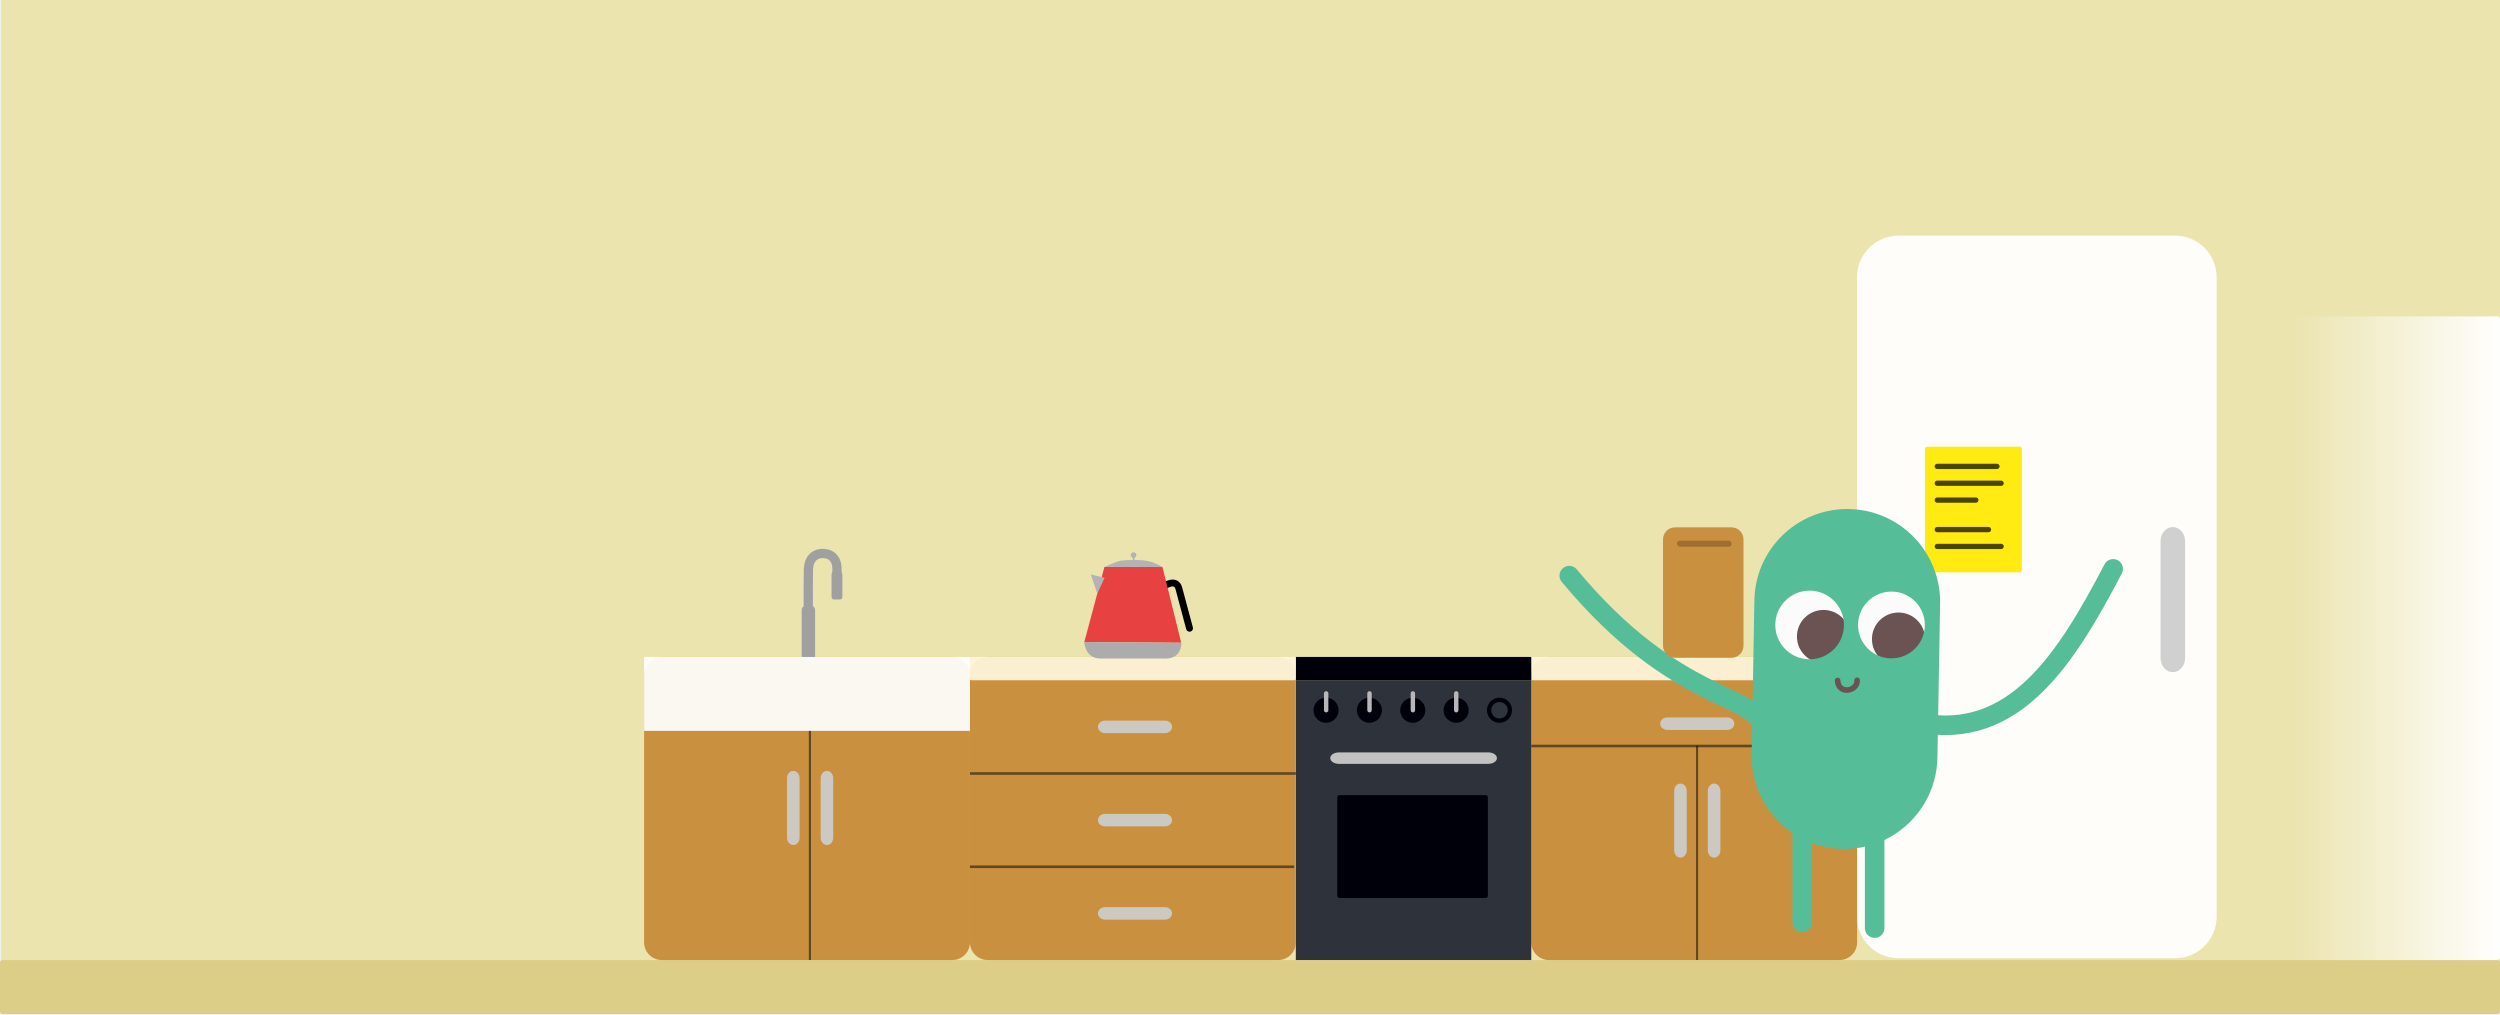
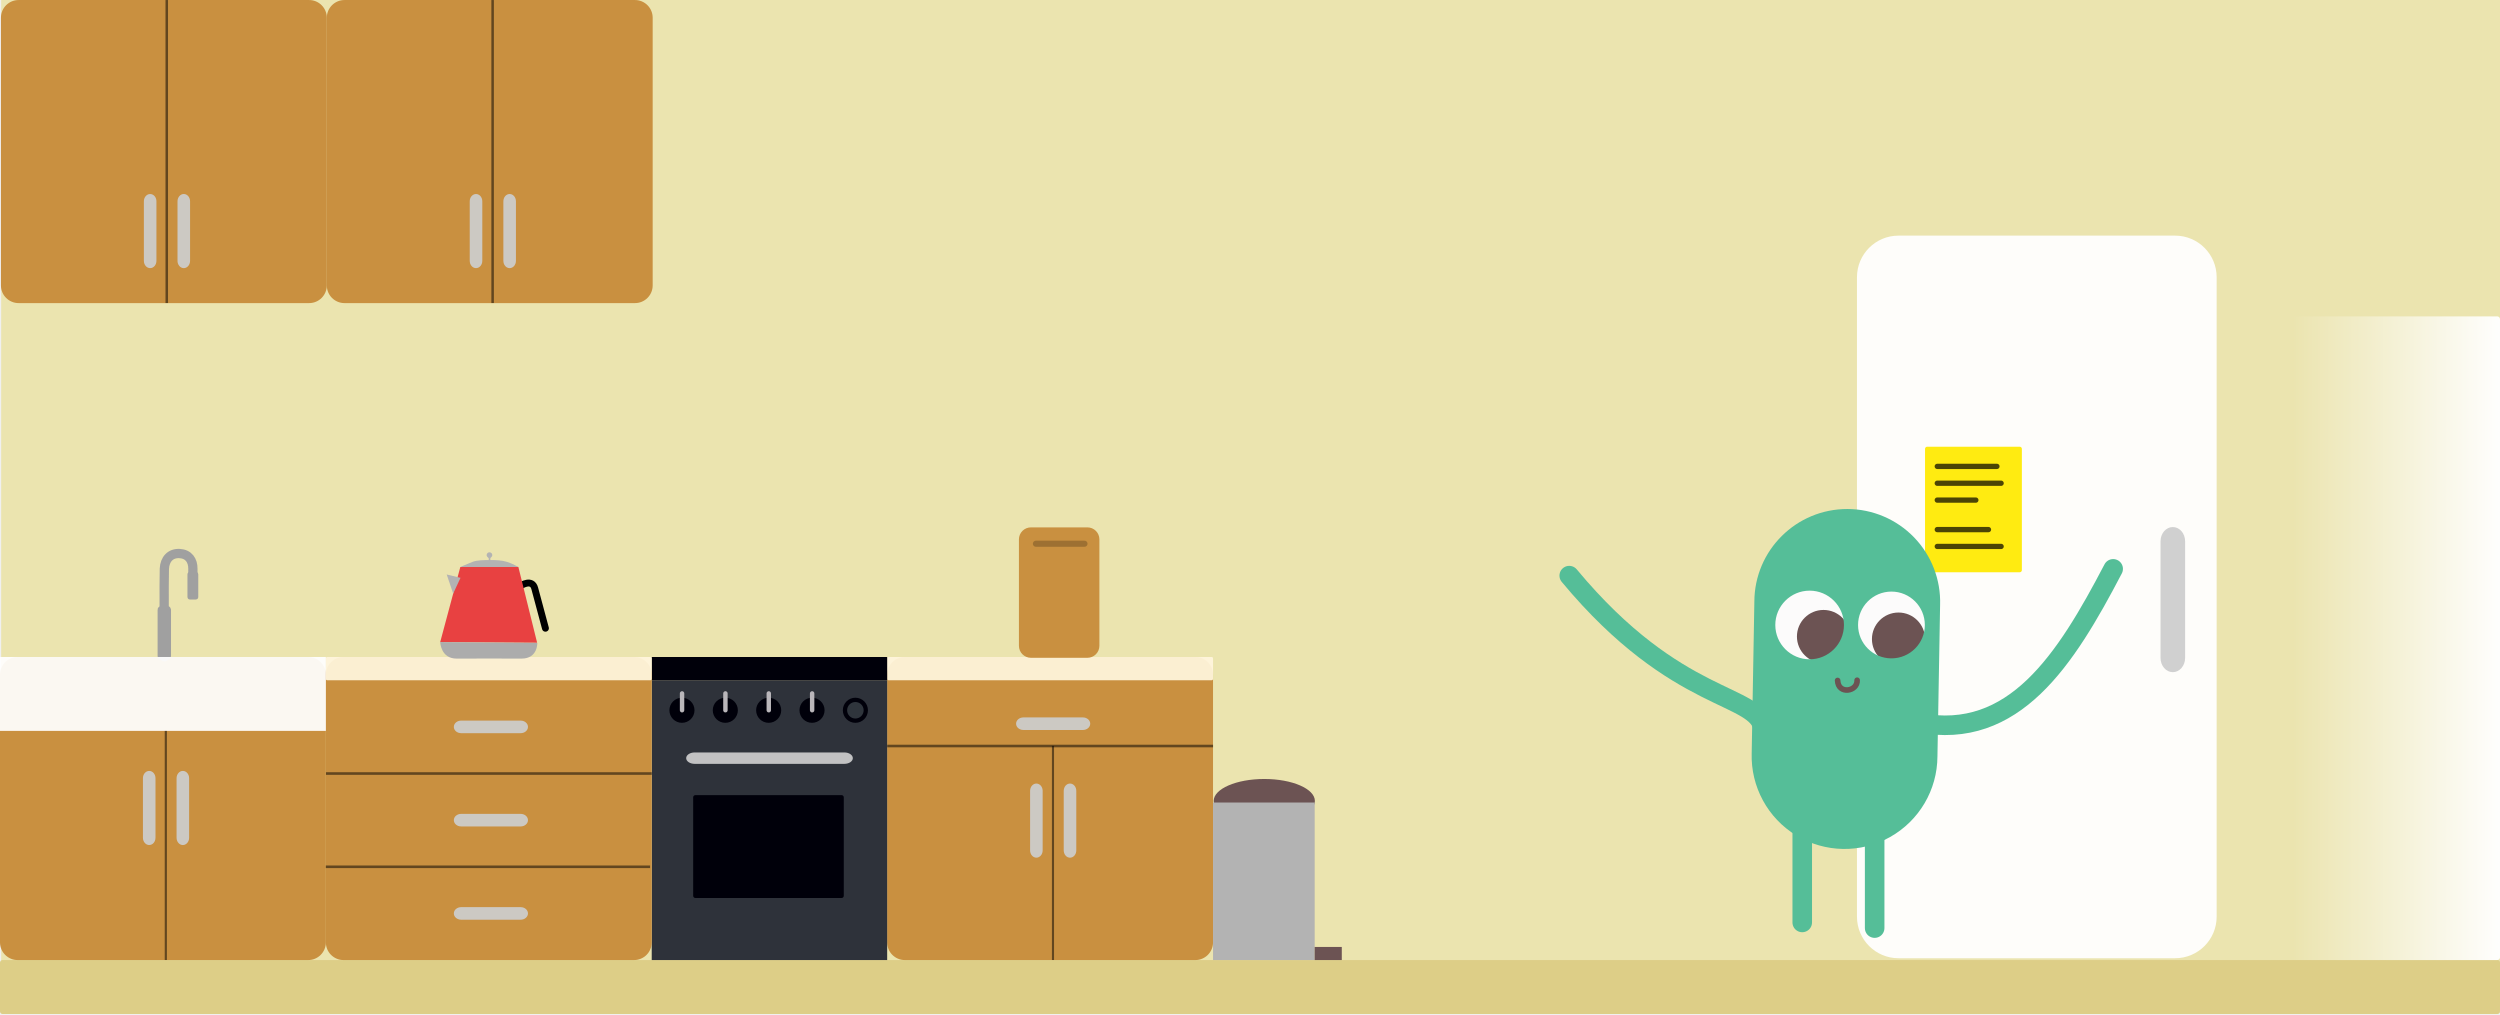
<svg xmlns="http://www.w3.org/2000/svg" xmlns:ns1="http://www.openswatchbook.org/uri/2009/osb" xmlns:xlink="http://www.w3.org/1999/xlink" width="313.977mm" height="127.351mm" viewBox="0 0 251.182 101.881" version="1.1" id="svg16860">
  <defs id="defs16854">
    <linearGradient id="linearGradient18557" ns1:paint="solid">
      <stop style="stop-color:#000000;stop-opacity:1;" offset="0" id="stop18555" />
    </linearGradient>
    <linearGradient xlink:href="#linearGradient15867" id="linearGradient15869" x1="-61.648" y1="8.869" x2="-30.427" y2="8.869" gradientUnits="userSpaceOnUse" gradientTransform="matrix(0.6829268,0,0,0.9496737,-106.617,-175.8685)" />
    <linearGradient id="linearGradient15867">
      <stop style="stop-color:#ffffff;stop-opacity:1" offset="0" id="stop15863" />
      <stop style="stop-color:#ffffff;stop-opacity:0" offset="1" id="stop15865" />
    </linearGradient>
  </defs>
  <g id="layer1" transform="translate(102.9122,-99.40035)">
-     <path style="fill:#c99040;fill-opacity:1;stroke:none;stroke-width:0.212px;stroke-linecap:butt;stroke-linejoin:miter;stroke-opacity:1" d="m 15.286,157.236 -1.943,-0.248 1.654,2.48 z" id="path20023" />
+     <path style="fill:#c99040;fill-opacity:1;stroke:none;stroke-width:0.212px;stroke-linecap:butt;stroke-linejoin:miter;stroke-opacity:1" d="m -49.428,157.239 -1.943,-0.248 1.654,2.48 z" id="path20023" />
    <rect style="opacity:1;fill:#ebe4af;fill-opacity:1;stroke:none;stroke-width:2.546;stroke-linecap:round;stroke-linejoin:round;stroke-miterlimit:4;stroke-dasharray:none;stroke-opacity:1;paint-order:fill markers stroke" id="rect15321-8" width="251.064" height="101.079" x="-102.795" y="99.4" ry="0" />
    <rect style="opacity:1;fill:#ddce87;fill-opacity:1;stroke:none;stroke-width:0.59;stroke-linecap:round;stroke-linejoin:round;stroke-miterlimit:4;stroke-dasharray:none;stroke-opacity:1;paint-order:fill markers stroke" id="rect15321" width="251.181" height="5.421" x="-102.912" y="195.86" ry="0.251" />
    <rect style="opacity:1;fill:url(#linearGradient15869);fill-opacity:1;stroke:none;stroke-width:1.208;stroke-linecap:round;stroke-linejoin:round;stroke-miterlimit:4;stroke-dasharray:none;stroke-opacity:1;paint-order:fill markers stroke" id="rect15861" width="20.954" height="64.673" x="-148.269" y="-195.86" ry="0.282" transform="scale(-1)" />
    <g id="g18144" transform="translate(175.774,-0.01718668)">
      <rect ry="4.174" y="123.092" x="-92.111" height="72.602" width="36.138" id="rect17883" style="opacity:1;fill:#ffffff;fill-opacity:0.933;stroke:none;stroke-width:2.659;stroke-linecap:round;stroke-linejoin:round;stroke-miterlimit:4;stroke-dasharray:none;stroke-opacity:0.933;paint-order:fill markers stroke" />
      <rect ry="1.432" y="152.371" x="-61.612" height="14.581" width="2.471" id="rect17900-6" style="opacity:1;fill:#cccccc;fill-opacity:0.933;stroke:none;stroke-width:1.257;stroke-linecap:round;stroke-linejoin:round;stroke-miterlimit:4;stroke-dasharray:none;stroke-opacity:0.933;paint-order:fill markers stroke" />
      <rect ry="0.218" y="144.299" x="-85.272" height="12.615" width="9.729" id="rect17917" style="opacity:1;fill:#ffe900;fill-opacity:0.933;stroke:none;stroke-width:1.572;stroke-linecap:round;stroke-linejoin:round;stroke-miterlimit:4;stroke-dasharray:none;stroke-opacity:0.933;paint-order:fill markers stroke" />
      <path id="path17937" d="m -84.043,146.277 h 5.991" style="opacity:0.706;fill:none;stroke:#000000;stroke-width:0.532;stroke-linecap:round;stroke-linejoin:miter;stroke-miterlimit:4;stroke-dasharray:none;stroke-opacity:1" />
      <path style="opacity:0.706;fill:none;stroke:#000000;stroke-width:0.532;stroke-linecap:round;stroke-linejoin:miter;stroke-miterlimit:4;stroke-dasharray:none;stroke-opacity:1" d="m -84.043,147.97 h 6.414" id="path18128" />
      <path id="path18130" d="m -84.043,149.664 h 3.874" style="opacity:0.706;fill:none;stroke:#000000;stroke-width:0.532;stroke-linecap:round;stroke-linejoin:miter;stroke-miterlimit:4;stroke-dasharray:none;stroke-opacity:1" />
      <path style="opacity:0.706;fill:none;stroke:#000000;stroke-width:0.532;stroke-linecap:round;stroke-linejoin:miter;stroke-miterlimit:4;stroke-dasharray:none;stroke-opacity:1" d="m -84.043,152.627 h 5.144" id="path18132" />
      <path id="path18134" d="m -84.043,154.32 h 6.414" style="opacity:0.706;fill:none;stroke:#000000;stroke-width:0.532;stroke-linecap:round;stroke-linejoin:miter;stroke-miterlimit:4;stroke-dasharray:none;stroke-opacity:1" />
    </g>
-     <g id="g18236" transform="translate(-0.03057254,0.1401961)">
+     <g id="g18236" transform="translate(-64.74438,0.1426986)">
      <rect ry="1.778" y="165.267" x="50.968" height="30.451" width="32.741" id="rect18156" style="opacity:1;fill:#c99040;fill-opacity:1;stroke:none;stroke-width:1.744;stroke-linecap:round;stroke-linejoin:round;stroke-miterlimit:4;stroke-dasharray:none;stroke-opacity:0.933;paint-order:fill markers stroke" />
      <rect style="opacity:1;fill:#fff5dc;fill-opacity:0.933;stroke:none;stroke-width:0.483;stroke-linecap:round;stroke-linejoin:round;stroke-miterlimit:4;stroke-dasharray:none;stroke-opacity:0.933;paint-order:fill markers stroke" id="rect18148" width="32.741" height="2.339" x="50.968" y="165.267" ry="0.137" />
      <g transform="translate(0,-1.27)" id="g18190">
        <path transform="translate(-0.4233333)" d="m 66.383,179.254 c -0.35,0 -0.631,0.325 -0.631,0.73 v 5.986 c 0,0.405 0.281,0.73 0.631,0.73 0.35,0 0.631,-0.325 0.631,-0.73 v -5.986 c 0,-0.405 -0.281,-0.73 -0.631,-0.73 z" id="rect17900-6-8" style="opacity:1;fill:#cccccc;fill-opacity:0.933;stroke:none;stroke-width:0.642;stroke-linecap:round;stroke-linejoin:round;stroke-miterlimit:4;stroke-dasharray:none;stroke-opacity:0.933;paint-order:fill markers stroke" />
        <rect ry="0.732" y="179.253" x="68.708" height="7.449" width="1.262" id="rect17900-6-8-6" style="opacity:1;fill:#cccccc;fill-opacity:0.933;stroke:none;stroke-width:0.642;stroke-linecap:round;stroke-linejoin:round;stroke-miterlimit:4;stroke-dasharray:none;stroke-opacity:0.933;paint-order:fill markers stroke" />
        <rect transform="rotate(90)" style="opacity:1;fill:#cccccc;fill-opacity:0.933;stroke:none;stroke-width:0.642;stroke-linecap:round;stroke-linejoin:round;stroke-miterlimit:4;stroke-dasharray:none;stroke-opacity:0.933;paint-order:fill markers stroke" id="rect18207" width="1.262" height="7.449" x="172.609" y="-71.37" ry="0.732" />
        <path id="path18211" d="m 67.628,196.982 v -21.515" style="opacity:0.514;fill:none;stroke:#000000;stroke-width:0.212px;stroke-linecap:butt;stroke-linejoin:miter;stroke-opacity:1" />
        <path id="path18211-9" d="M 50.968,175.482 H 83.712" style="opacity:0.514;fill:none;stroke:#000000;stroke-width:0.261px;stroke-linecap:butt;stroke-linejoin:miter;stroke-opacity:1" />
      </g>
    </g>
-     <rect style="opacity:1;fill:#2e323a;fill-opacity:1;stroke:none;stroke-width:0.652;stroke-linecap:round;stroke-linejoin:round;stroke-miterlimit:4;stroke-dasharray:none;stroke-opacity:0.933;paint-order:fill markers stroke" id="rect18238" width="23.655" height="28.112" x="27.283" y="167.745" ry="0" />
-     <g transform="translate(17.72461,-1.230296)" id="g18280-70">
+     <rect style="opacity:1;fill:#2e323a;fill-opacity:1;stroke:none;stroke-width:0.652;stroke-linecap:round;stroke-linejoin:round;stroke-miterlimit:4;stroke-dasharray:none;stroke-opacity:0.933;paint-order:fill markers stroke" id="rect18238" width="23.655" height="28.112" x="-37.431" y="167.748" ry="0" />
+     <g transform="translate(-46.9892,-1.227794)" id="g18280-70">
      <circle r="1.261" cy="171.991" cx="30.02" id="path18257-49" style="opacity:1;fill:#00000a;fill-opacity:1;stroke:none;stroke-width:0.532;stroke-linecap:round;stroke-linejoin:round;stroke-miterlimit:4;stroke-dasharray:none;stroke-opacity:0.933;paint-order:fill markers stroke" />
      <circle r="0.83" cy="171.991" cx="30.02" id="path18257-49-1" style="opacity:1;fill:#2f353c;fill-opacity:1;stroke:none;stroke-width:0.35;stroke-linecap:round;stroke-linejoin:round;stroke-miterlimit:4;stroke-dasharray:none;stroke-opacity:0.933;paint-order:fill markers stroke" />
    </g>
    <g id="g1277" transform="translate(18.79272,83.08875)">
      <rect ry="0" y="73.894" x="55.491" height="10.691" width="17.172" id="rect1279-9" style="fill:#fcfbfb;fill-opacity:1;stroke:none;stroke-width:0.586;stroke-linecap:round;stroke-linejoin:round;stroke-miterlimit:4;stroke-dasharray:none;stroke-opacity:1" />
      <circle r="2.669" cy="80.523" cx="69.043" id="path942-0" style="fill:#6c5353;fill-opacity:1;stroke:none;stroke-width:3.042;stroke-linecap:round;stroke-linejoin:round;stroke-miterlimit:4;stroke-dasharray:none;stroke-opacity:1" />
      <circle r="2.669" cy="80.263" cx="61.507" id="path942" style="fill:#6c5353;fill-opacity:1;stroke:none;stroke-width:3.042;stroke-linecap:round;stroke-linejoin:round;stroke-miterlimit:4;stroke-dasharray:none;stroke-opacity:1" />
      <path id="path834" d="m 71.12,88.928 c 9.537,1.818 14.727,-6.334 19.491,-15.462" style="fill:none;fill-opacity:1;stroke:#55be98;stroke-width:1.965;stroke-linecap:round;stroke-linejoin:miter;stroke-miterlimit:4;stroke-dasharray:none;stroke-opacity:1" />
      <path id="path834-0" d="m 35.961,74.147 c 10.89,13.113 19.002,11.72 19.502,15.448" style="fill:none;fill-opacity:1;stroke:#55be98;stroke-width:1.965;stroke-linecap:round;stroke-linejoin:miter;stroke-miterlimit:4;stroke-dasharray:none;stroke-opacity:1" />
      <path id="path896" d="M 59.371,108.992 V 92.154" style="fill:none;fill-opacity:1;stroke:#55be98;stroke-width:1.965;stroke-linecap:round;stroke-linejoin:miter;stroke-miterlimit:4;stroke-dasharray:none;stroke-opacity:1" />
      <path id="path896-0" d="M 66.647,109.559 V 92.721" style="fill:none;fill-opacity:1;stroke:#55be98;stroke-width:1.965;stroke-linecap:round;stroke-linejoin:miter;stroke-miterlimit:4;stroke-dasharray:none;stroke-opacity:1" />
      <g transform="translate(-10.14281,-41.14377)" id="g965">
        <path style="color:#000000;font-style:normal;font-variant:normal;font-weight:normal;font-stretch:normal;font-size:medium;line-height:normal;font-family:sans-serif;font-variant-ligatures:normal;font-variant-position:normal;font-variant-caps:normal;font-variant-numeric:normal;font-variant-alternates:normal;font-feature-settings:normal;text-indent:0;text-align:start;text-decoration:none;text-decoration-line:none;text-decoration-style:solid;text-decoration-color:#000000;letter-spacing:normal;word-spacing:normal;text-transform:none;writing-mode:lr-tb;direction:ltr;text-orientation:mixed;dominant-baseline:auto;baseline-shift:baseline;text-anchor:start;white-space:normal;shape-padding:0;clip-rule:nonzero;display:inline;overflow:visible;visibility:visible;opacity:1;isolation:auto;mix-blend-mode:normal;color-interpolation:sRGB;color-interpolation-filters:linearRGB;solid-color:#000000;solid-opacity:1;vector-effect:none;fill:#55be98;fill-opacity:1;fill-rule:nonzero;stroke:none;stroke-width:70.545;stroke-linecap:round;stroke-linejoin:miter;stroke-miterlimit:4;stroke-dasharray:none;stroke-dashoffset:0;stroke-opacity:1;color-rendering:auto;image-rendering:auto;shape-rendering:auto;text-rendering:auto;enable-background:accumulate" d="m 279.906,410.447 a 35.276,35.276 0 0 0 -35.359,35.152 l -1.012,57.58 a 35.276,35.276 0 1 0 70.535,1.24 l 1.012,-57.58 a 35.276,35.276 0 0 0 -35.176,-36.393 z m -14.371,31.002 a 13.036,13.036 0 0 1 13.037,13.035 13.036,13.036 0 0 1 -13.037,13.035 A 13.036,13.036 0 0 1 252.5,454.484 13.036,13.036 0 0 1 265.535,441.449 Z m 31.072,0.355 a 12.679,12.679 0 0 1 12.678,12.68 12.679,12.679 0 0 1 -12.678,12.678 12.679,12.679 0 0 1 -12.68,-12.678 12.679,12.679 0 0 1 12.68,-12.68 z" transform="scale(0.2645833)" id="path834-5" />
        <path style="fill:none;stroke:#6c5353;stroke-width:0.565;stroke-linecap:round;stroke-linejoin:miter;stroke-miterlimit:4;stroke-dasharray:none;stroke-opacity:1" d="m 73.068,125.824 c 0.058,1.454 2.015,1.109 1.961,-0.024" id="path961" />
      </g>
      <g transform="translate(78.34871,-79.23294)" id="g965-8" />
    </g>
-     <rect style="opacity:1;fill:#00000a;fill-opacity:1;stroke:none;stroke-width:0.532;stroke-linecap:round;stroke-linejoin:round;stroke-miterlimit:4;stroke-dasharray:none;stroke-opacity:0.933;paint-order:fill markers stroke" id="rect18240" width="15.131" height="10.335" x="31.447" y="179.288" ry="0.218" />
-     <rect ry="0.857" y="-47.489" x="174.997" height="16.746" width="1.148" id="rect17900-6-1" style="opacity:1;fill:#cccccc;fill-opacity:0.933;stroke:none;stroke-width:0.752;stroke-linecap:round;stroke-linejoin:round;stroke-miterlimit:4;stroke-dasharray:none;stroke-opacity:0.933;paint-order:fill markers stroke" transform="rotate(90)" />
-     <g id="g18280" transform="translate(0.2993119,-1.230296)">
+     <rect style="opacity:1;fill:#00000a;fill-opacity:1;stroke:none;stroke-width:0.532;stroke-linecap:round;stroke-linejoin:round;stroke-miterlimit:4;stroke-dasharray:none;stroke-opacity:0.933;paint-order:fill markers stroke" id="rect18240" width="15.131" height="10.335" x="-33.267" y="179.29" ry="0.218" />
+     <rect ry="0.857" y="17.225" x="175" height="16.746" width="1.148" id="rect17900-6-1" style="opacity:1;fill:#cccccc;fill-opacity:0.933;stroke:none;stroke-width:0.752;stroke-linecap:round;stroke-linejoin:round;stroke-miterlimit:4;stroke-dasharray:none;stroke-opacity:0.933;paint-order:fill markers stroke" transform="rotate(90)" />
+     <g id="g18280" transform="translate(-64.4145,-1.227794)">
      <circle r="1.261" cy="171.991" cx="30.02" id="path18257" style="opacity:1;fill:#00000a;fill-opacity:1;stroke:none;stroke-width:0.532;stroke-linecap:round;stroke-linejoin:round;stroke-miterlimit:4;stroke-dasharray:none;stroke-opacity:0.933;paint-order:fill markers stroke" />
      <path id="path18276" d="m 30.031,171.988 v -1.69" style="fill:none;stroke:#b9b6ba;stroke-width:0.444;stroke-linecap:round;stroke-linejoin:miter;stroke-miterlimit:4;stroke-dasharray:none;stroke-opacity:1" />
    </g>
-     <g transform="translate(4.655635,-1.230296)" id="g18280-7">
+     <g transform="translate(-60.05817,-1.227794)" id="g18280-7">
      <circle r="1.261" cy="171.991" cx="30.02" id="path18257-9" style="opacity:1;fill:#00000a;fill-opacity:1;stroke:none;stroke-width:0.532;stroke-linecap:round;stroke-linejoin:round;stroke-miterlimit:4;stroke-dasharray:none;stroke-opacity:0.933;paint-order:fill markers stroke" />
      <path id="path18276-0" d="m 30.031,171.988 v -1.69" style="fill:none;stroke:#b9b6ba;stroke-width:0.444;stroke-linecap:round;stroke-linejoin:miter;stroke-miterlimit:4;stroke-dasharray:none;stroke-opacity:1" />
    </g>
-     <g transform="translate(9.011958,-1.230296)" id="g18280-5">
+     <g transform="translate(-55.70185,-1.227794)" id="g18280-5">
      <circle r="1.261" cy="171.991" cx="30.02" id="path18257-0" style="opacity:1;fill:#00000a;fill-opacity:1;stroke:none;stroke-width:0.532;stroke-linecap:round;stroke-linejoin:round;stroke-miterlimit:4;stroke-dasharray:none;stroke-opacity:0.933;paint-order:fill markers stroke" />
      <path id="path18276-6" d="m 30.031,171.988 v -1.69" style="fill:none;stroke:#b9b6ba;stroke-width:0.444;stroke-linecap:round;stroke-linejoin:miter;stroke-miterlimit:4;stroke-dasharray:none;stroke-opacity:1" />
    </g>
-     <g transform="translate(13.36828,-1.230296)" id="g18280-4">
+     <g transform="translate(-51.34553,-1.227794)" id="g18280-4">
      <circle r="1.261" cy="171.991" cx="30.02" id="path18257-4" style="opacity:1;fill:#00000a;fill-opacity:1;stroke:none;stroke-width:0.532;stroke-linecap:round;stroke-linejoin:round;stroke-miterlimit:4;stroke-dasharray:none;stroke-opacity:0.933;paint-order:fill markers stroke" />
      <path id="path18276-2" d="m 30.031,171.988 v -1.69" style="fill:none;stroke:#b9b6ba;stroke-width:0.444;stroke-linecap:round;stroke-linejoin:miter;stroke-miterlimit:4;stroke-dasharray:none;stroke-opacity:1" />
    </g>
-     <rect style="opacity:1;fill:#00000a;fill-opacity:1;stroke:none;stroke-width:0.316;stroke-linecap:round;stroke-linejoin:round;stroke-miterlimit:4;stroke-dasharray:none;stroke-opacity:0.933;paint-order:fill markers stroke" id="rect18240-8" width="23.655" height="2.339" x="27.283" y="165.407" ry="0.049" />
-     <g id="g18236-9" transform="translate(-56.42611,0.1401978)">
+     <rect style="opacity:1;fill:#00000a;fill-opacity:1;stroke:none;stroke-width:0.316;stroke-linecap:round;stroke-linejoin:round;stroke-miterlimit:4;stroke-dasharray:none;stroke-opacity:0.933;paint-order:fill markers stroke" id="rect18240-8" width="23.655" height="2.339" x="-37.431" y="165.409" ry="0.049" />
+     <g id="g18236-9" transform="translate(-121.1399,0.1427002)">
      <rect ry="1.778" y="165.267" x="50.968" height="30.451" width="32.741" id="rect18156-1" style="opacity:1;fill:#c99040;fill-opacity:1;stroke:none;stroke-width:1.744;stroke-linecap:round;stroke-linejoin:round;stroke-miterlimit:4;stroke-dasharray:none;stroke-opacity:0.933;paint-order:fill markers stroke" />
      <rect style="opacity:1;fill:#fff5dc;fill-opacity:0.933;stroke:none;stroke-width:0.483;stroke-linecap:round;stroke-linejoin:round;stroke-miterlimit:4;stroke-dasharray:none;stroke-opacity:0.933;paint-order:fill markers stroke" id="rect18148-5" width="32.741" height="2.339" x="50.968" y="165.267" ry="0.137" />
      <g transform="translate(0,-1.27)" id="g18190-6">
        <rect transform="rotate(90)" style="opacity:1;fill:#cccccc;fill-opacity:0.933;stroke:none;stroke-width:0.642;stroke-linecap:round;stroke-linejoin:round;stroke-miterlimit:4;stroke-dasharray:none;stroke-opacity:0.933;paint-order:fill markers stroke" id="rect18207-8" width="1.262" height="7.449" x="172.929" y="-71.275" ry="0.732" />
        <path id="path18211-9-7" d="M 50.968,178.246 H 83.712" style="opacity:0.514;fill:none;stroke:#000000;stroke-width:0.261px;stroke-linecap:butt;stroke-linejoin:miter;stroke-opacity:1" />
        <path id="path18211-9-7-0-5" d="M 50.798,187.617 H 83.542" style="opacity:0.514;fill:none;stroke:#000000;stroke-width:0.261px;stroke-linecap:butt;stroke-linejoin:miter;stroke-opacity:1" />
        <rect transform="rotate(90)" style="opacity:1;fill:#cccccc;fill-opacity:0.933;stroke:none;stroke-width:0.642;stroke-linecap:round;stroke-linejoin:round;stroke-miterlimit:4;stroke-dasharray:none;stroke-opacity:0.933;paint-order:fill markers stroke" id="rect18207-8-6" width="1.262" height="7.449" x="182.3" y="-71.275" ry="0.732" />
      </g>
      <rect transform="rotate(90)" style="opacity:1;fill:#cccccc;fill-opacity:0.933;stroke:none;stroke-width:0.642;stroke-linecap:round;stroke-linejoin:round;stroke-miterlimit:4;stroke-dasharray:none;stroke-opacity:0.933;paint-order:fill markers stroke" id="rect18207-8-5" width="1.262" height="7.449" x="190.401" y="-71.275" ry="0.732" />
    </g>
-     <g id="g18236-6" transform="translate(-89.16663,0.1401978)">
+     <g id="g18236-6" transform="translate(-153.8804,0.1427002)">
      <rect ry="1.778" y="165.267" x="50.968" height="30.451" width="32.741" id="rect18156-3" style="opacity:1;fill:#c99040;fill-opacity:1;stroke:none;stroke-width:1.744;stroke-linecap:round;stroke-linejoin:round;stroke-miterlimit:4;stroke-dasharray:none;stroke-opacity:0.933;paint-order:fill markers stroke" />
-       <path style="fill:none;stroke:#a0a0a0;stroke-width:0.932;stroke-linecap:round;stroke-linejoin:miter;stroke-opacity:1;stroke-miterlimit:4;stroke-dasharray:none" d="m 67.481,165.25 c 0,0 -0.046,-7.881 0,-8.847 0.046,-0.966 0.618,-1.578 1.53,-1.53 0.911,0.049 1.348,0.692 1.338,1.542 -0.011,0.85 -0.015,2.468 -0.015,2.468" id="path18507" />
+       <path style="fill:none;stroke:#a0a0a0;stroke-width:0.932;stroke-linecap:round;stroke-linejoin:miter;stroke-miterlimit:4;stroke-dasharray:none;stroke-opacity:1" d="m 67.481,165.25 c 0,0 -0.046,-7.881 0,-8.847 0.046,-0.966 0.618,-1.578 1.53,-1.53 0.911,0.049 1.348,0.692 1.338,1.542 -0.011,0.85 -0.015,2.468 -0.015,2.468" id="path18507" />
      <rect style="opacity:1;fill:none;fill-opacity:1;stroke:#a0a0a0;stroke-width:0.681;stroke-linecap:round;stroke-linejoin:round;stroke-miterlimit:4;stroke-dasharray:none;stroke-opacity:1;paint-order:fill markers stroke" id="rect18509" width="0.666" height="4.725" x="67.143" y="160.488" ry="0.021" />
      <rect style="opacity:1;fill:#ffffff;fill-opacity:0.933;stroke:none;stroke-width:0.861;stroke-linecap:round;stroke-linejoin:round;stroke-miterlimit:4;stroke-dasharray:none;stroke-opacity:0.933;paint-order:fill markers stroke" id="rect18148-51" width="32.741" height="7.425" x="50.968" y="165.267" ry="2.8421709e-014" />
      <g transform="translate(0,-1.27)" id="g18190-7">
        <path transform="translate(-0.4233333,-1.27)" d="m 66.383,179.254 c -0.35,0 -0.631,0.325 -0.631,0.73 v 5.986 c 0,0.405 0.281,0.73 0.631,0.73 0.35,0 0.631,-0.325 0.631,-0.73 v -5.986 c 0,-0.405 -0.281,-0.73 -0.631,-0.73 z" id="rect17900-6-8-7" style="opacity:1;fill:#cccccc;fill-opacity:0.933;stroke:none;stroke-width:0.642;stroke-linecap:round;stroke-linejoin:round;stroke-miterlimit:4;stroke-dasharray:none;stroke-opacity:0.933;paint-order:fill markers stroke" />
        <rect ry="0.732" y="177.983" x="68.708" height="7.449" width="1.262" id="rect17900-6-8-6-5" style="opacity:1;fill:#cccccc;fill-opacity:0.933;stroke:none;stroke-width:0.642;stroke-linecap:round;stroke-linejoin:round;stroke-miterlimit:4;stroke-dasharray:none;stroke-opacity:0.933;paint-order:fill markers stroke" />
        <path id="path18211-4" d="M 67.628,196.982 V 173.964" style="opacity:0.514;fill:none;stroke:#000000;stroke-width:0.219px;stroke-linecap:butt;stroke-linejoin:miter;stroke-opacity:1" />
      </g>
      <rect style="opacity:1;fill:none;fill-opacity:1;stroke:#a0a0a0;stroke-width:0.462;stroke-linecap:round;stroke-linejoin:round;stroke-miterlimit:4;stroke-dasharray:none;stroke-opacity:1;paint-order:fill markers stroke" id="rect18509-2" width="0.624" height="2.314" x="70.033" y="156.948" ry="0.01" />
    </g>
-     <g id="g20018">
+     <g id="g20018" transform="translate(-64.71381,0.00250245)">
      <rect ry="1.208" y="152.384" x="64.176" height="13.105" width="8.086" id="rect20012" style="opacity:1;fill:#c99040;fill-opacity:1;stroke:none;stroke-width:5.333;stroke-linecap:round;stroke-linejoin:round;stroke-miterlimit:4;stroke-dasharray:none;stroke-opacity:1;paint-order:fill markers stroke" />
-       <path id="path20014" d="M 65.884,154.028 H 70.762" style="fill:none;stroke:#000000;stroke-width:0.612;stroke-linecap:round;stroke-linejoin:miter;stroke-opacity:1;stroke-miterlimit:4;stroke-dasharray:none;opacity:0.221" />
+       <path id="path20014" d="M 65.884,154.028 H 70.762" style="opacity:0.221;fill:none;stroke:#000000;stroke-width:0.612;stroke-linecap:round;stroke-linejoin:miter;stroke-miterlimit:4;stroke-dasharray:none;stroke-opacity:1" />
    </g>
-     <g id="g20046" transform="translate(0.5418954,-0.6230908)">
+     <g id="g20046" transform="translate(-64.17191,-0.6205884)">
      <path id="path20027" d="m 13.622,158.844 c 0,0 1.097,-0.708 1.364,0.289 0.268,0.998 1.075,4.01 1.075,4.01" style="fill:none;stroke:#000000;stroke-width:0.692;stroke-linecap:round;stroke-linejoin:miter;stroke-miterlimit:4;stroke-dasharray:none;stroke-opacity:1" />
      <path id="path20025" d="m 5.488,164.531 2.021,-7.542 h 5.834 l 1.883,7.608 z" style="fill:#e84141;fill-opacity:1;stroke:none;stroke-width:0.212px;stroke-linecap:butt;stroke-linejoin:miter;stroke-opacity:1" />
      <path id="path20029" d="m 5.488,164.531 c 0,0 0.048,1.674 1.661,1.661 1.613,-0.013 4.882,-1.6e-4 6.519,0 1.636,1.6e-4 1.576,-1.576 1.576,-1.576 z" style="fill:#acacac;fill-opacity:1;stroke:none;stroke-width:0.212px;stroke-linecap:butt;stroke-linejoin:miter;stroke-opacity:1" />
      <path id="path20031" d="m 7.509,156.988 c 0,0 0.816,-0.364 1.263,-0.528 0.446,-0.165 1.119,-0.164 1.698,-0.17 0.58,-0.006 1.203,0.02 1.737,0.185 0.533,0.165 1.136,0.514 1.136,0.514 z" style="fill:#b3b3b3;fill-opacity:1;stroke:none;stroke-width:0.212px;stroke-linecap:butt;stroke-linejoin:miter;stroke-opacity:1" />
      <path id="path20033" transform="matrix(0.2116667,0,0,0.2116667,-102.9122,99.40035)" d="m 535.51,265.086 c -0.745,-6.2e-4 -1.348,0.603 -1.348,1.348 10e-4,0.497 0.451,1.027 0.694,1.175 0.244,0.148 0.312,0.245 0.308,0.472 -0.002,0.106 0,1.425 0,1.425 h 0.76 c 0,0 -0.002,-1.194 0,-1.429 0.002,-0.235 0.049,-0.337 0.262,-0.481 0.213,-0.144 0.669,-0.677 0.67,-1.163 6.1e-4,-0.744 -0.602,-1.347 -1.346,-1.348 z" style="opacity:1;fill:#b3b3b3;fill-opacity:1;stroke:none;stroke-width:3.269;stroke-linecap:round;stroke-linejoin:round;stroke-miterlimit:4;stroke-dasharray:none;stroke-opacity:1;paint-order:fill markers stroke" />
      <path id="path20038" d="m 6.792,159.661 -0.652,-1.922 1.388,0.338" style="fill:#b3b3b3;fill-opacity:1;stroke:none;stroke-width:0.212px;stroke-linecap:butt;stroke-linejoin:miter;stroke-opacity:1" />
    </g>
+     <g id="g20108" transform="translate(-64.71381,0.00250245)">
+       <g transform="translate(-56.33142,-65.86625)" id="g18236-3">
+         <rect style="opacity:1;fill:#c99040;fill-opacity:1;stroke:none;stroke-width:1.744;stroke-linecap:round;stroke-linejoin:round;stroke-miterlimit:4;stroke-dasharray:none;stroke-opacity:0.933;paint-order:fill markers stroke" id="rect18156-7" width="32.741" height="30.451" x="50.968" y="165.267" ry="1.778" />
+         <g id="g18190-2" transform="translate(0,-1.27)">
+           <path style="opacity:1;fill:#cccccc;fill-opacity:0.933;stroke:none;stroke-width:0.642;stroke-linecap:round;stroke-linejoin:round;stroke-miterlimit:4;stroke-dasharray:none;stroke-opacity:0.933;paint-order:fill markers stroke" id="rect17900-6-8-4" d="m 66.383,179.254 c -0.35,0 -0.631,0.325 -0.631,0.73 v 5.986 c 0,0.405 0.281,0.73 0.631,0.73 0.35,0 0.631,-0.325 0.631,-0.73 v -5.986 c 0,-0.405 -0.281,-0.73 -0.631,-0.73 z" transform="translate(-0.4233333,6.773333)" />
+           <rect style="opacity:1;fill:#cccccc;fill-opacity:0.933;stroke:none;stroke-width:0.642;stroke-linecap:round;stroke-linejoin:round;stroke-miterlimit:4;stroke-dasharray:none;stroke-opacity:0.933;paint-order:fill markers stroke" id="rect17900-6-8-6-1" width="1.262" height="7.449" x="68.708" y="186.026" ry="0.732" />
+           <path style="opacity:0.514;fill:none;stroke:#000000;stroke-width:0.252px;stroke-linecap:butt;stroke-linejoin:miter;stroke-opacity:1" d="M 67.628,196.982 V 166.537" id="path18211-6" />
+         </g>
+       </g>
+     </g>
+     <g transform="translate(-97.45432,0.00250245)" id="g20108-3">
+       <g transform="translate(-56.33142,-65.86625)" id="g18236-3-9">
+         <rect style="opacity:1;fill:#c99040;fill-opacity:1;stroke:none;stroke-width:1.744;stroke-linecap:round;stroke-linejoin:round;stroke-miterlimit:4;stroke-dasharray:none;stroke-opacity:0.933;paint-order:fill markers stroke" id="rect18156-7-9" width="32.741" height="30.451" x="50.968" y="165.267" ry="1.778" />
+         <g id="g18190-2-8" transform="translate(0,-1.27)">
+           <path style="opacity:1;fill:#cccccc;fill-opacity:0.933;stroke:none;stroke-width:0.642;stroke-linecap:round;stroke-linejoin:round;stroke-miterlimit:4;stroke-dasharray:none;stroke-opacity:0.933;paint-order:fill markers stroke" id="rect17900-6-8-4-4" d="m 66.383,179.254 c -0.35,0 -0.631,0.325 -0.631,0.73 v 5.986 c 0,0.405 0.281,0.73 0.631,0.73 0.35,0 0.631,-0.325 0.631,-0.73 v -5.986 c 0,-0.405 -0.281,-0.73 -0.631,-0.73 z" transform="translate(-0.4233333,6.773333)" />
+           <rect style="opacity:1;fill:#cccccc;fill-opacity:0.933;stroke:none;stroke-width:0.642;stroke-linecap:round;stroke-linejoin:round;stroke-miterlimit:4;stroke-dasharray:none;stroke-opacity:0.933;paint-order:fill markers stroke" id="rect17900-6-8-6-1-2" width="1.262" height="7.449" x="68.708" y="186.026" ry="0.732" />
+           <path style="opacity:0.514;fill:none;stroke:#000000;stroke-width:0.252px;stroke-linecap:butt;stroke-linejoin:miter;stroke-opacity:1" d="M 67.628,196.982 V 166.537" id="path18211-6-5" />
+         </g>
+       </g>
+     </g>
+     <ellipse style="opacity:1;fill:#6c5353;fill-opacity:1;stroke:none;stroke-width:1.118;stroke-linecap:round;stroke-linejoin:round;stroke-miterlimit:4;stroke-dasharray:none;stroke-opacity:1;paint-order:fill markers stroke" id="path20150" cx="24.114" cy="179.877" rx="5.084" ry="2.21" />
+     <rect style="opacity:1;fill:#b3b3b3;fill-opacity:1;stroke:none;stroke-width:0.839;stroke-linecap:round;stroke-linejoin:round;stroke-miterlimit:4;stroke-dasharray:none;stroke-opacity:1;paint-order:fill markers stroke" id="rect20148" width="10.213" height="15.828" x="18.964" y="180.032" />
+     <rect style="opacity:1;fill:#6c5353;fill-opacity:1;stroke:none;stroke-width:0.692;stroke-linecap:round;stroke-linejoin:round;stroke-miterlimit:4;stroke-dasharray:none;stroke-opacity:1;paint-order:fill markers stroke" id="rect20152" width="2.724" height="1.317" x="29.177" y="194.543" />
  </g>
</svg>
